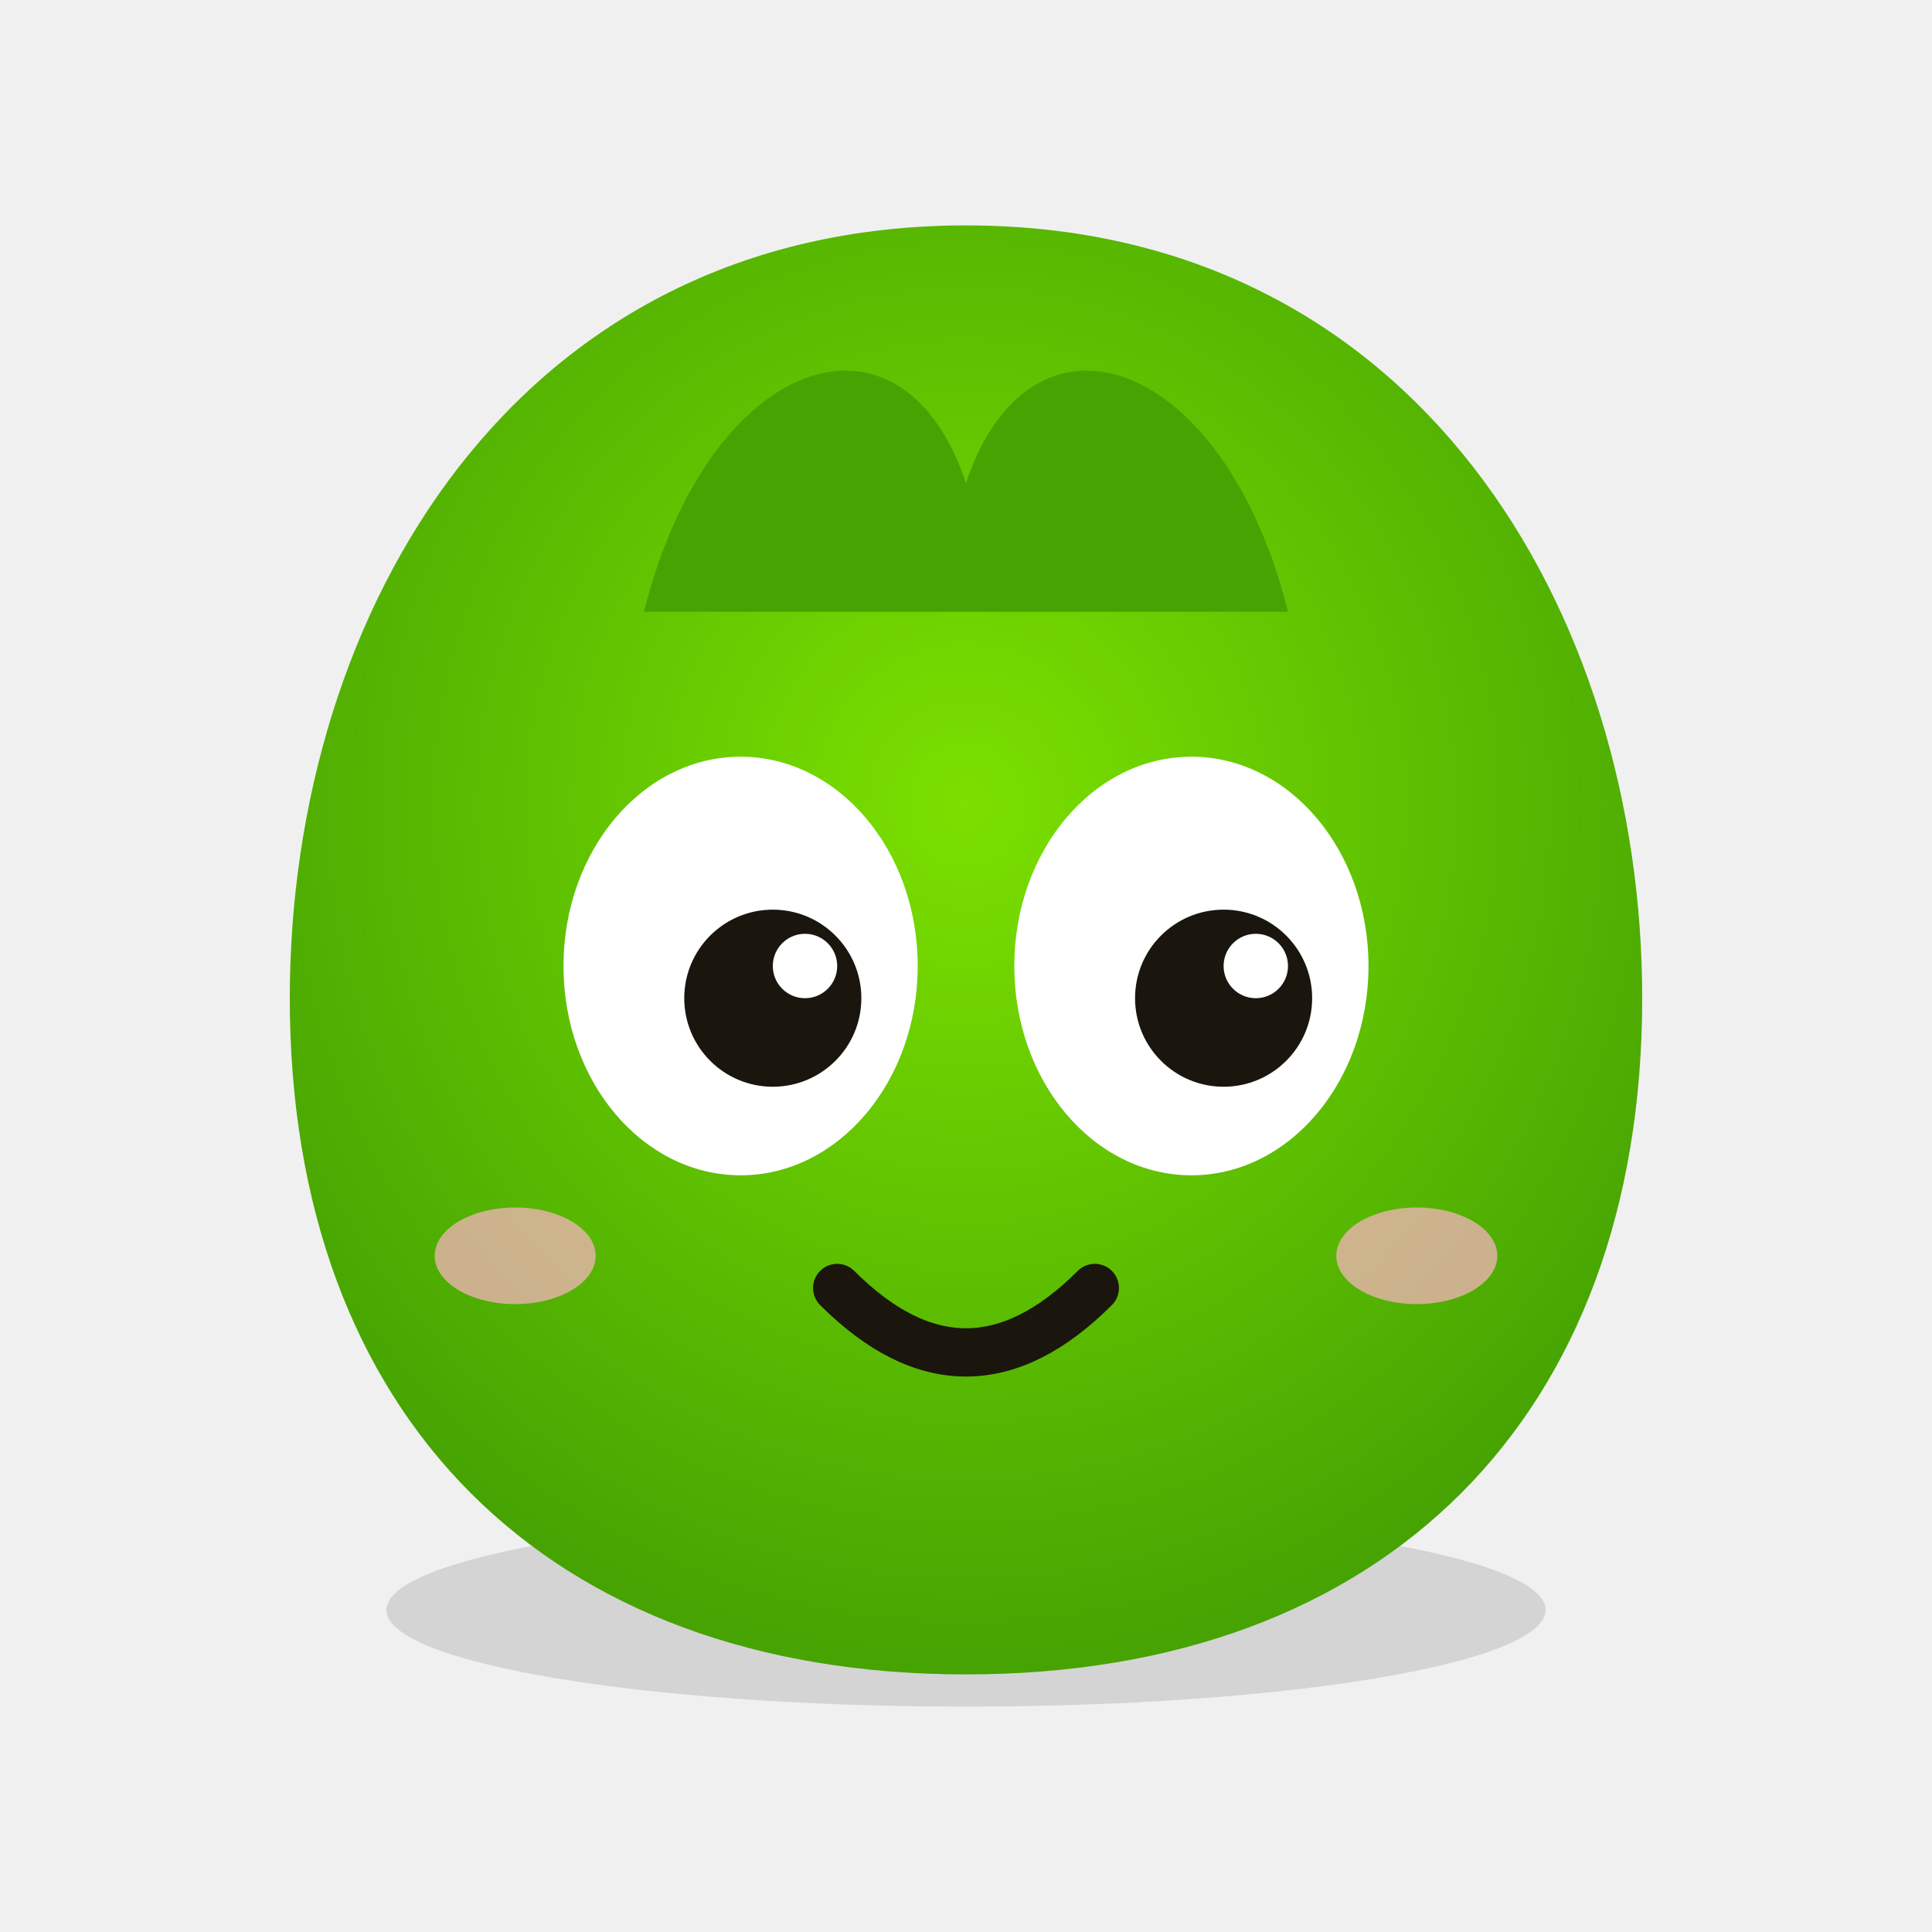
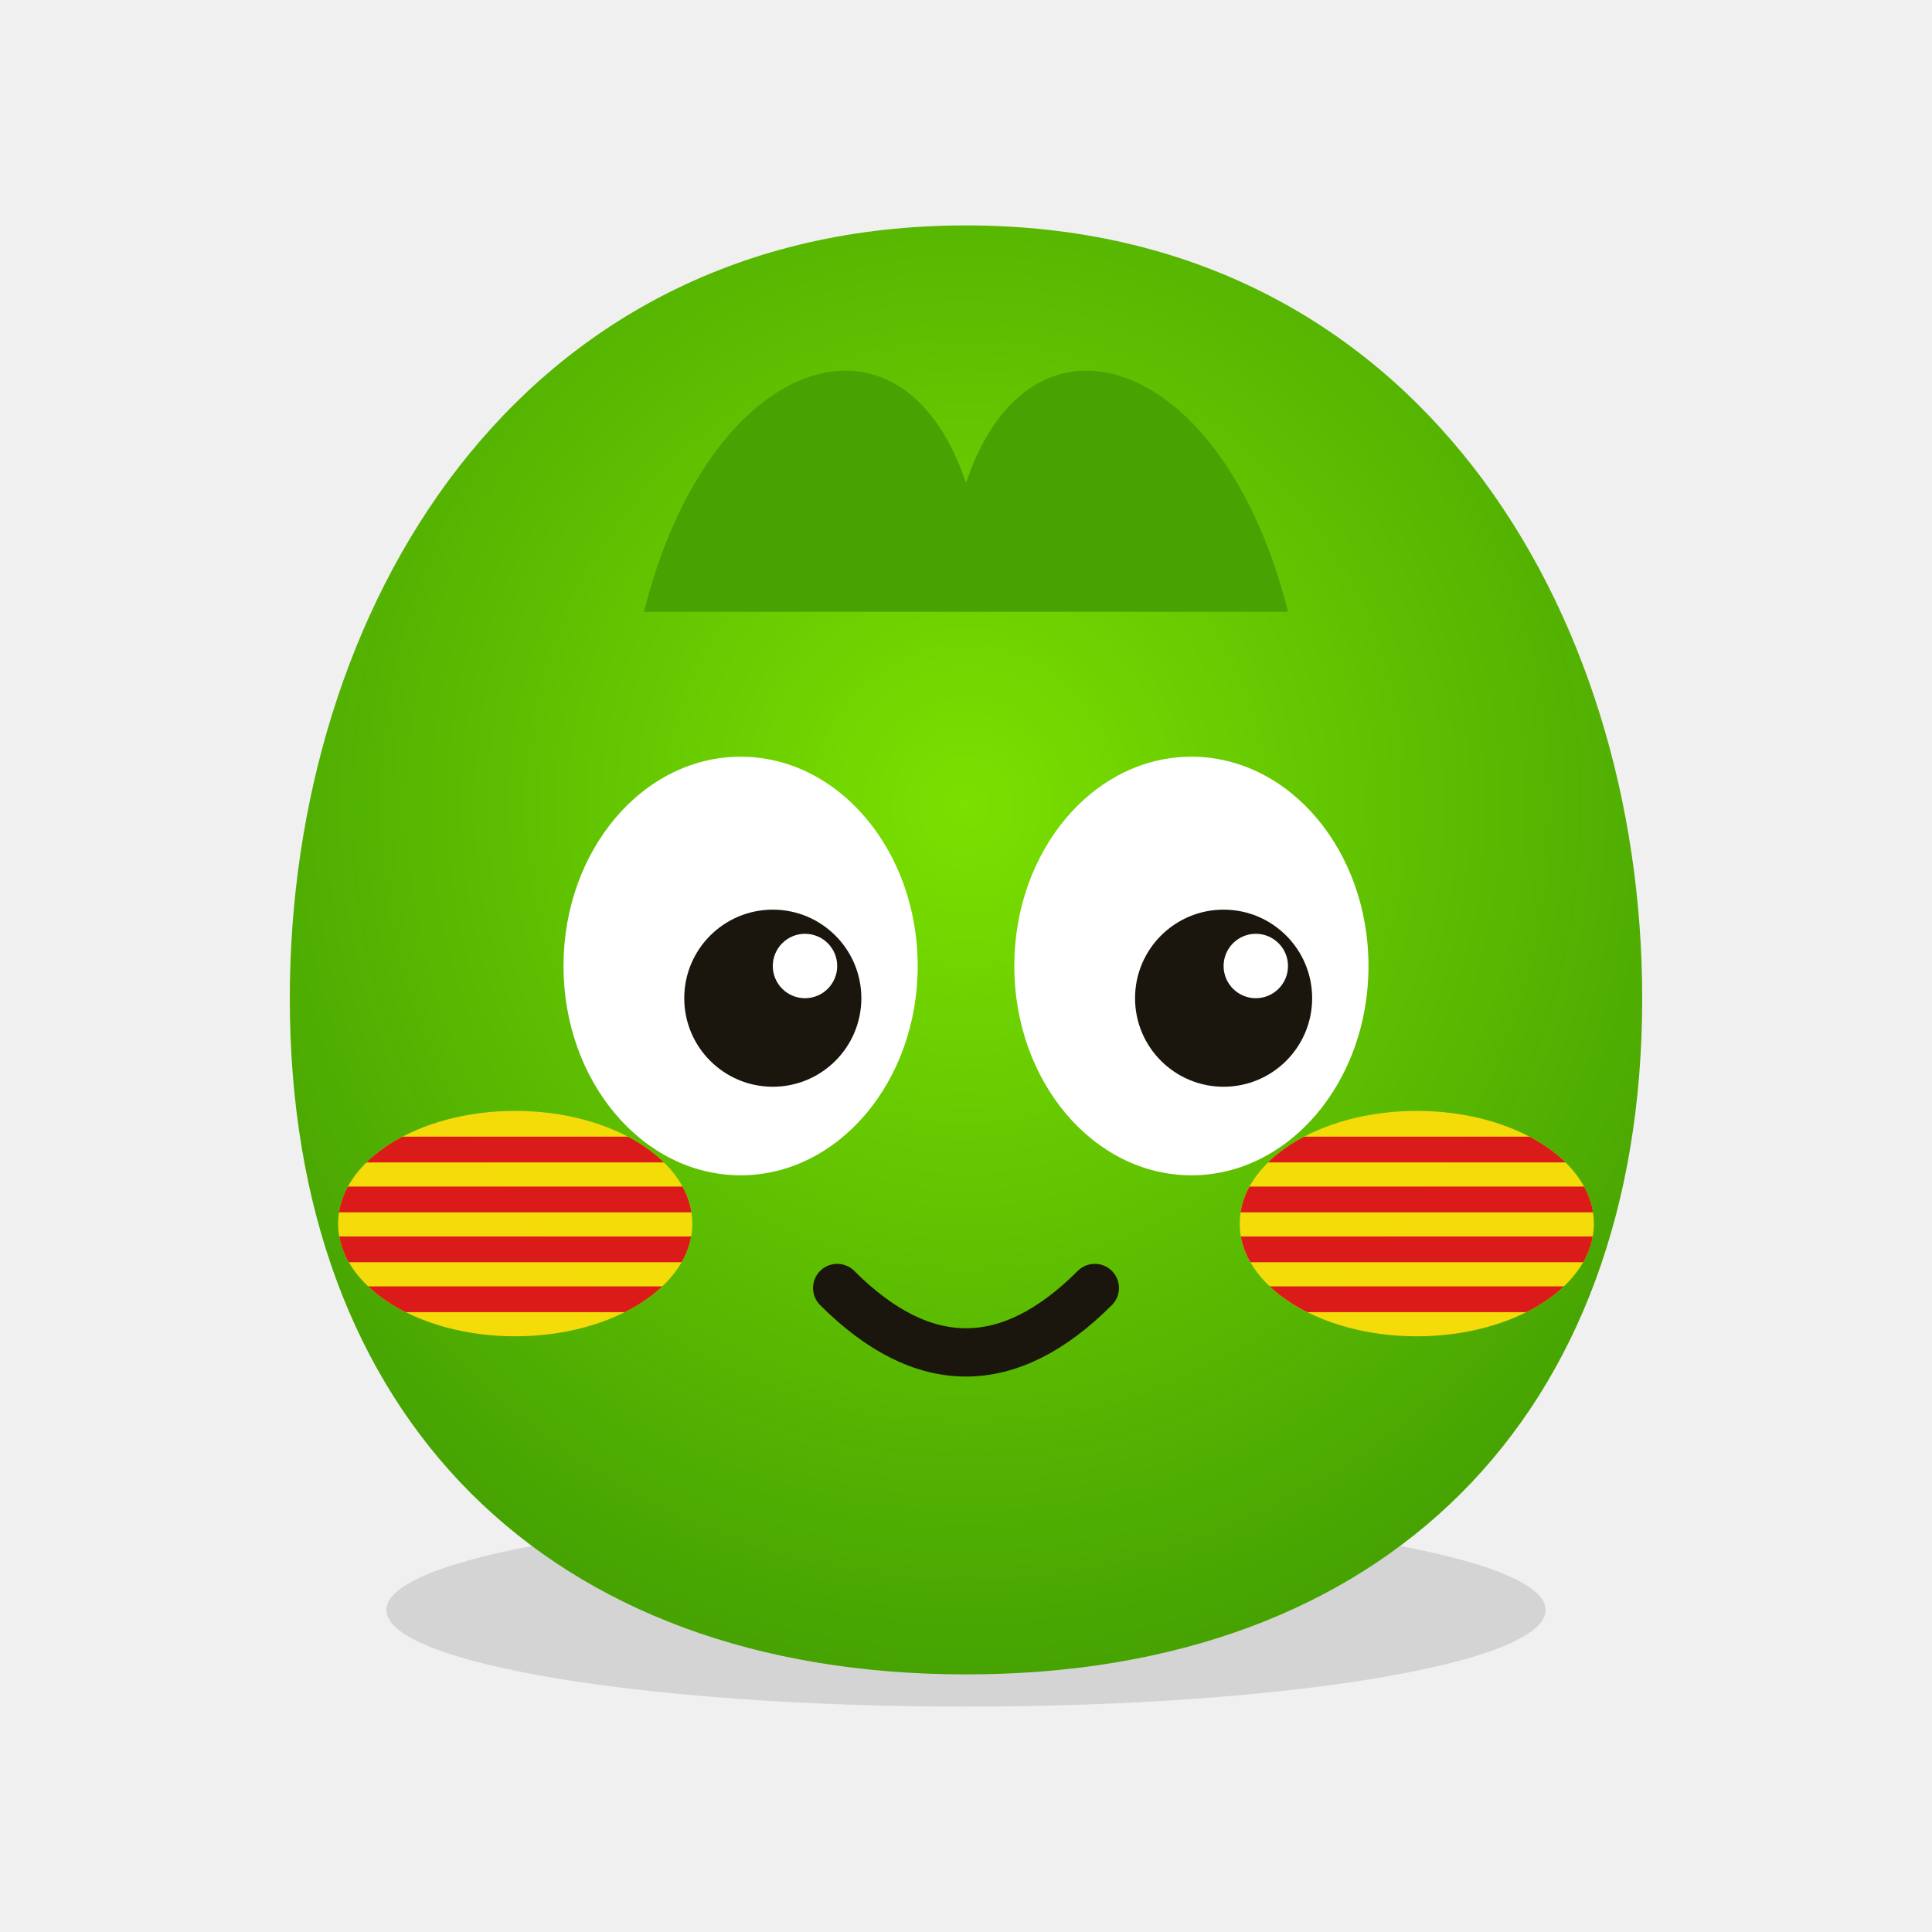
<svg xmlns="http://www.w3.org/2000/svg" viewBox="0 0 120 120" width="120" height="120" aria-hidden="true">
  <defs>
    <radialGradient id="g" cx="50%" cy="40%" r="60%">
      <stop offset="0%" stop-color="#7be000" />
      <stop offset="100%" stop-color="#46a302" />
    </radialGradient>
+     <clipPath id="lc">
+       <ellipse cx="32" cy="76" rx="11" ry="7" />
+     </clipPath>
+     <clipPath id="rc">
+       <ellipse cx="88" cy="76" rx="11" ry="7" />
+     </clipPath>
  </defs>
  <ellipse cx="60" cy="100" rx="36" ry="6" fill="rgba(0,0,0,0.12)" />
  <path d="M60 14 C 88 14 102 38 102 62 C 102 88 86 104 60 104 C 34 104 18 88 18 62 C 18 38 32 14 60 14 Z" fill="url(#g)" />
  <path d="M40 38 C 44 22 56 18 60 30 C 64 18 76 22 80 38 Z" fill="#46a302" />
  <ellipse cx="46" cy="60" rx="11" ry="13" fill="#fff" />
  <ellipse cx="74" cy="60" rx="11" ry="13" fill="#fff" />
  <circle cx="48" cy="62" r="5.5" fill="#1a160e" />
  <circle cx="76" cy="62" r="5.5" fill="#1a160e" />
  <circle cx="50" cy="60" r="2" fill="#fff" />
  <circle cx="78" cy="60" r="2" fill="#fff" />
  <path d="M52 80 Q 60 88 68 80" stroke="#1a160e" stroke-width="3" stroke-linecap="round" fill="none" />
-   <ellipse cx="32" cy="78" rx="5" ry="3" fill="#ffb3c8" opacity="0.7" />
-   <ellipse cx="88" cy="78" rx="5" ry="3" fill="#ffb3c8" opacity="0.7" />
+   <ellipse cx="32" cy="76" rx="11" ry="7" fill="#FCDD09" opacity="0.95" />
+   <g clip-path="url(#lc)" opacity="0.95">
+     <rect x="21" y="70.6" width="22" height="1.6" fill="#DA121A" />
+     <rect x="21" y="73.7" width="22" height="1.6" fill="#DA121A" />
+     <rect x="21" y="76.8" width="22" height="1.6" fill="#DA121A" />
+     <rect x="21" y="79.9" width="22" height="1.6" fill="#DA121A" />
+   </g>
+   <ellipse cx="88" cy="76" rx="11" ry="7" fill="#FCDD09" opacity="0.95" />
+   <g clip-path="url(#rc)" opacity="0.95">
+     <rect x="77" y="70.6" width="22" height="1.6" fill="#DA121A" />
+     <rect x="77" y="73.7" width="22" height="1.6" fill="#DA121A" />
+     <rect x="77" y="76.8" width="22" height="1.6" fill="#DA121A" />
+     <rect x="77" y="79.9" width="22" height="1.6" fill="#DA121A" />
+   </g>
</svg>
